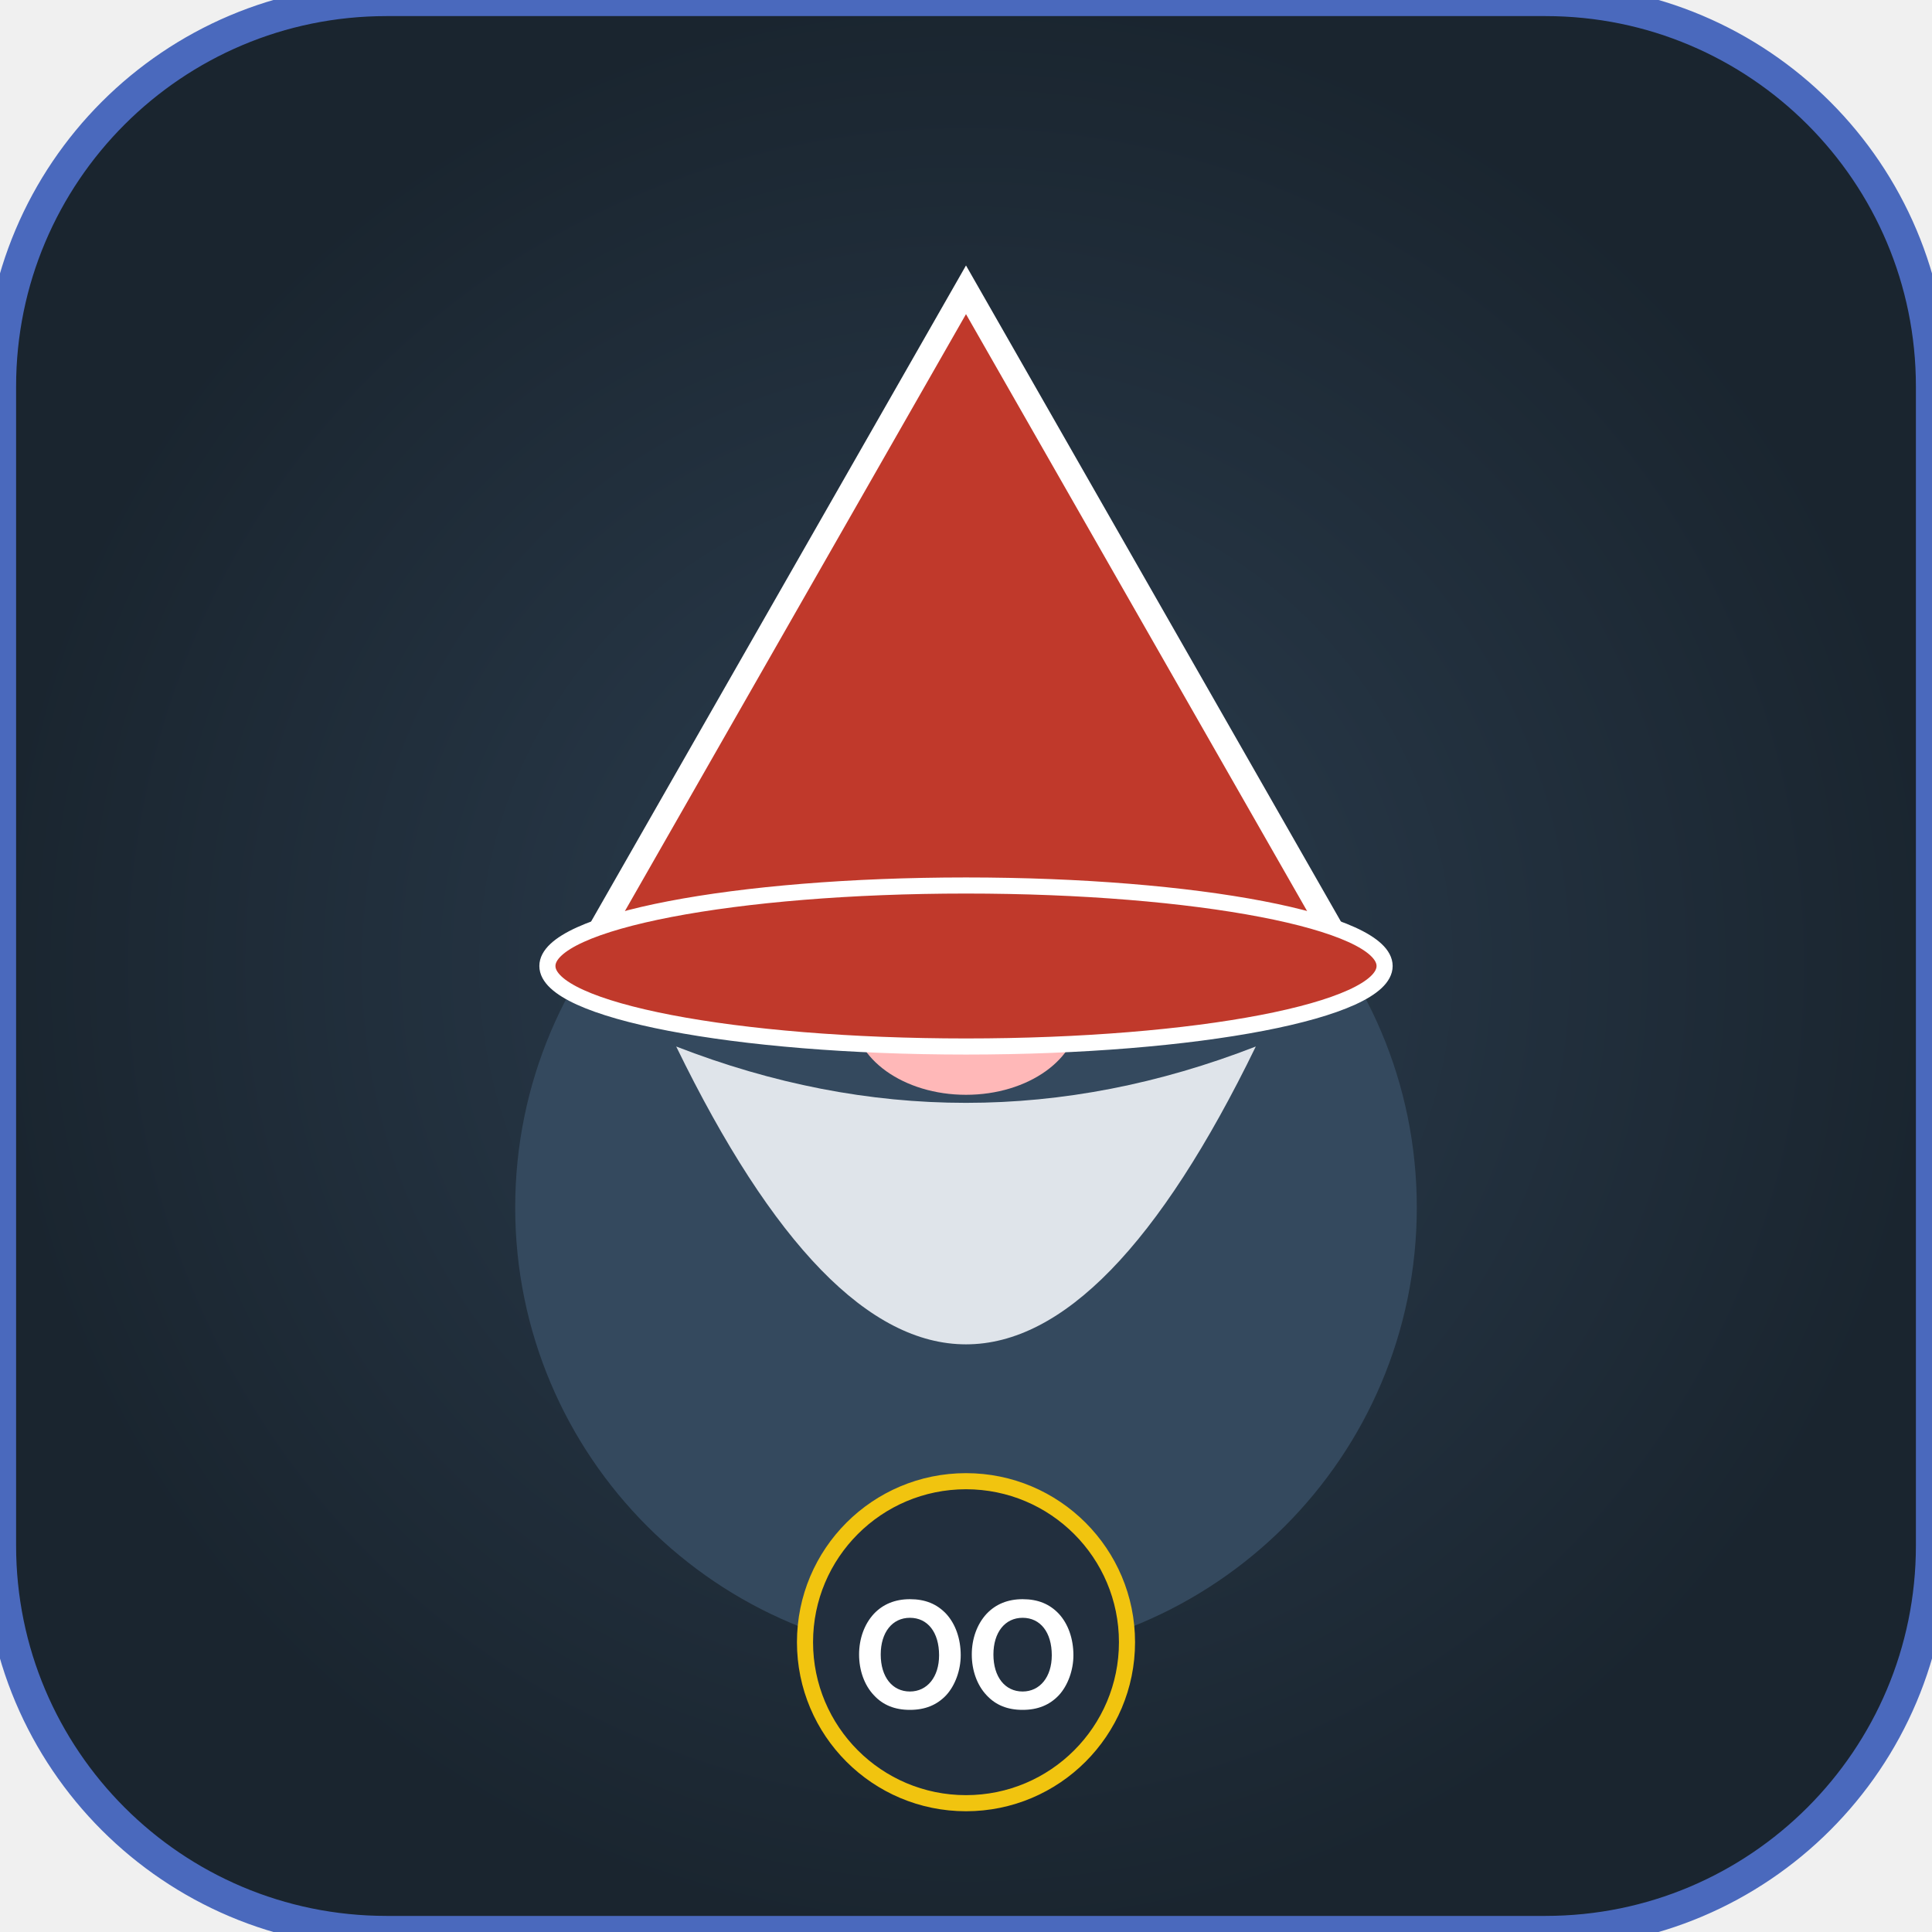
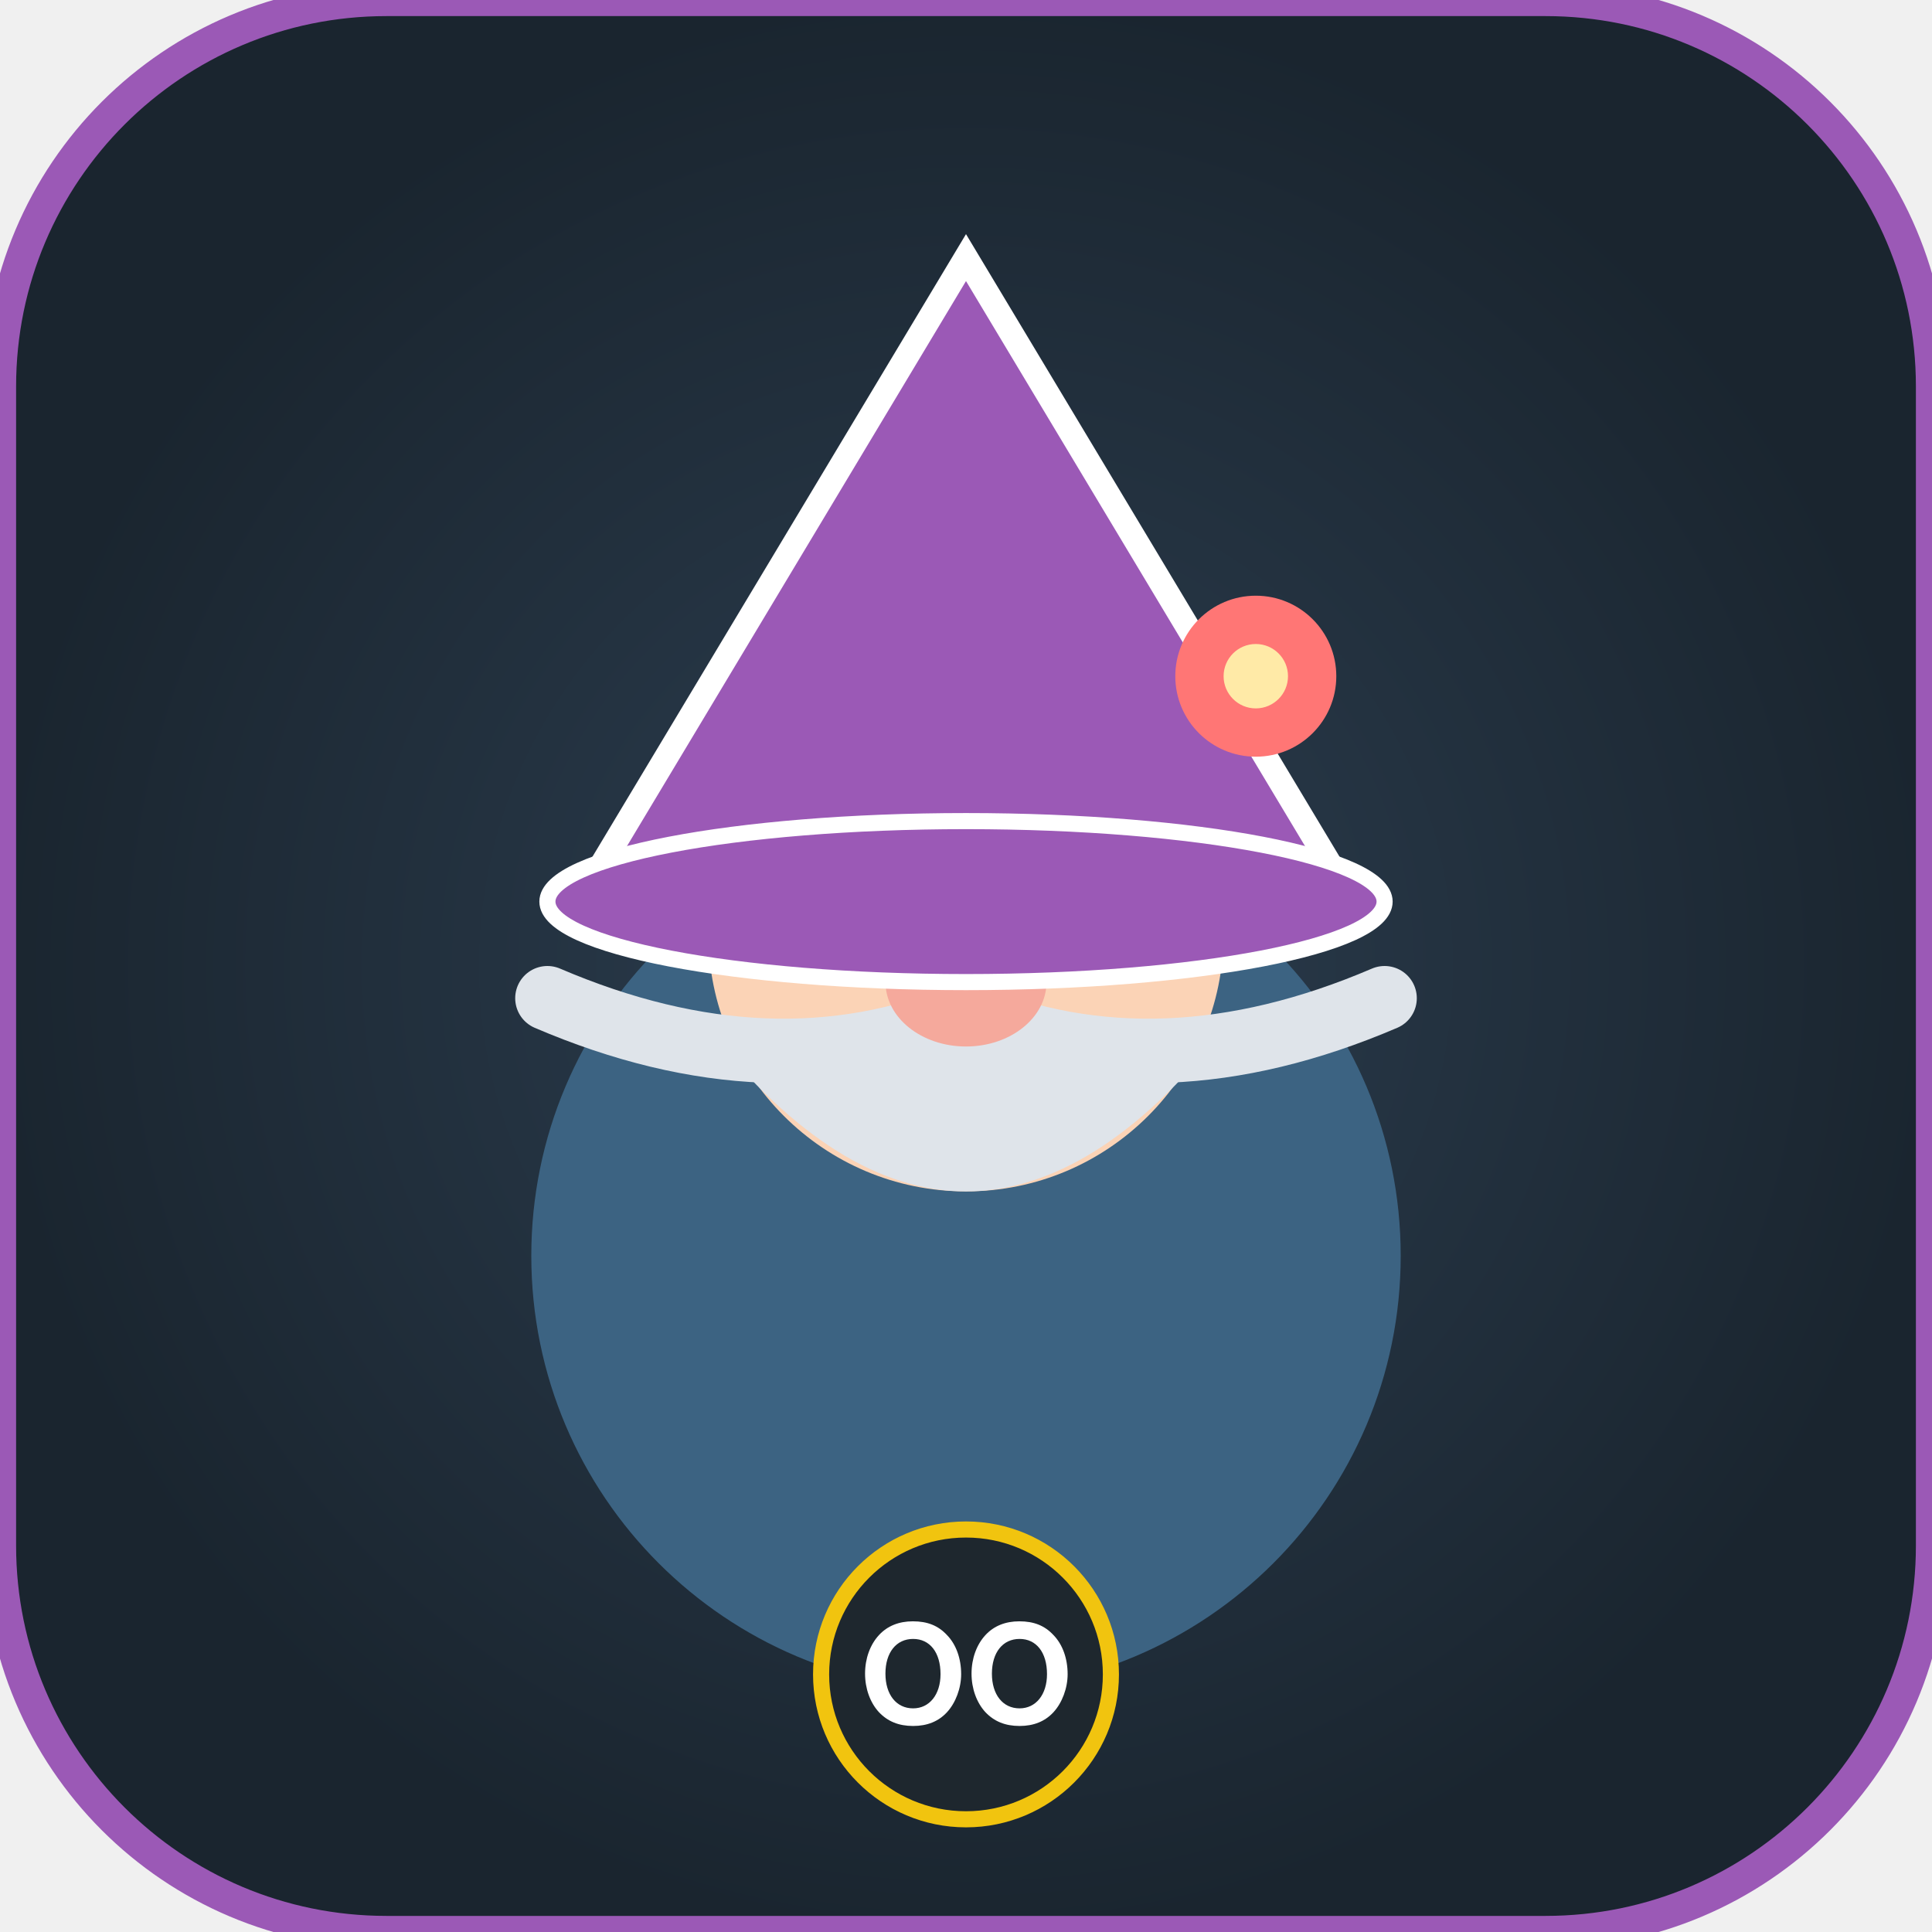
<svg xmlns="http://www.w3.org/2000/svg" viewBox="0 0 120 120" width="120" height="120">
  <defs>
    <radialGradient id="bg" cx="50%" cy="50%" r="50%">
      <stop offset="0%" stop-color="#2c3e50" />
      <stop offset="100%" stop-color="#1a252f" />
    </radialGradient>
  </defs>
-   <rect width="120" height="120" rx="24" fill="url(#bg)" stroke="#4a69bd" stroke-width="2" />
-   <circle cx="60" cy="75" r="28" fill="#34495e" />
-   <path d="M 42 65 Q 60 102 78 65 Q 60 72 42 65 Z" fill="#dfe4ea" />
-   <ellipse cx="60" cy="63" rx="7" ry="5" fill="#ffb8b8" />
-   <polygon points="36,60 60,18 84,60" fill="#c0392b" stroke="#ffffff" stroke-width="1.5" />
-   <ellipse cx="60" cy="60" rx="26" ry="5" fill="#c0392b" stroke="#ffffff" stroke-width="1" />
-   <circle cx="60" cy="102" r="10" fill="#222f3e" stroke="#f1c40f" stroke-width="1" />
-   <text x="60" y="106" font-family="Helvetica, Arial, sans-serif" font-size="9" font-weight="bold" fill="#ffffff" text-anchor="middle">OO</text>
+   <rect width="120" height="120" rx="24" fill="url(#bg)" stroke="#9b59b6" stroke-width="2" />
+   <circle cx="60" cy="78" r="27" fill="#3c6382" />
+   <circle cx="60" cy="58" r="16" fill="#fbd3b6" />
+   <path d="M 44 64 Q 60 84 76 64 Z" fill="#dfe4ea" />
+   <path d="M 34 62 Q 48 68 60 63 Q 72 68 86 62" stroke="#dfe4ea" stroke-width="4" fill="none" stroke-linecap="round" />
+   <circle cx="53" cy="56" r="2" fill="#2c3e50" />
+   <circle cx="67" cy="56" r="2" fill="#2c3e50" />
+   <ellipse cx="60" cy="61" rx="5" ry="4" fill="#f5a99c" />
+   <polygon points="36,56 60,16 84,56" fill="#9b59b6" stroke="#fff" stroke-width="1.5" />
+   <ellipse cx="60" cy="56" rx="26" ry="5" fill="#9b59b6" stroke="#fff" stroke-width="1" />
+   <circle cx="78" cy="42" r="5" fill="#ff7675" />
+   <circle cx="78" cy="42" r="2" fill="#ffeaa7" />
+   <circle cx="60" cy="104" r="9" fill="#1e272e" stroke="#f1c40f" stroke-width="1" />
+   <text x="60" y="107" font-family="Helvetica, Arial, sans-serif" font-size="8.5" font-weight="bold" fill="#ffffff" text-anchor="middle">OO</text>
</svg>
